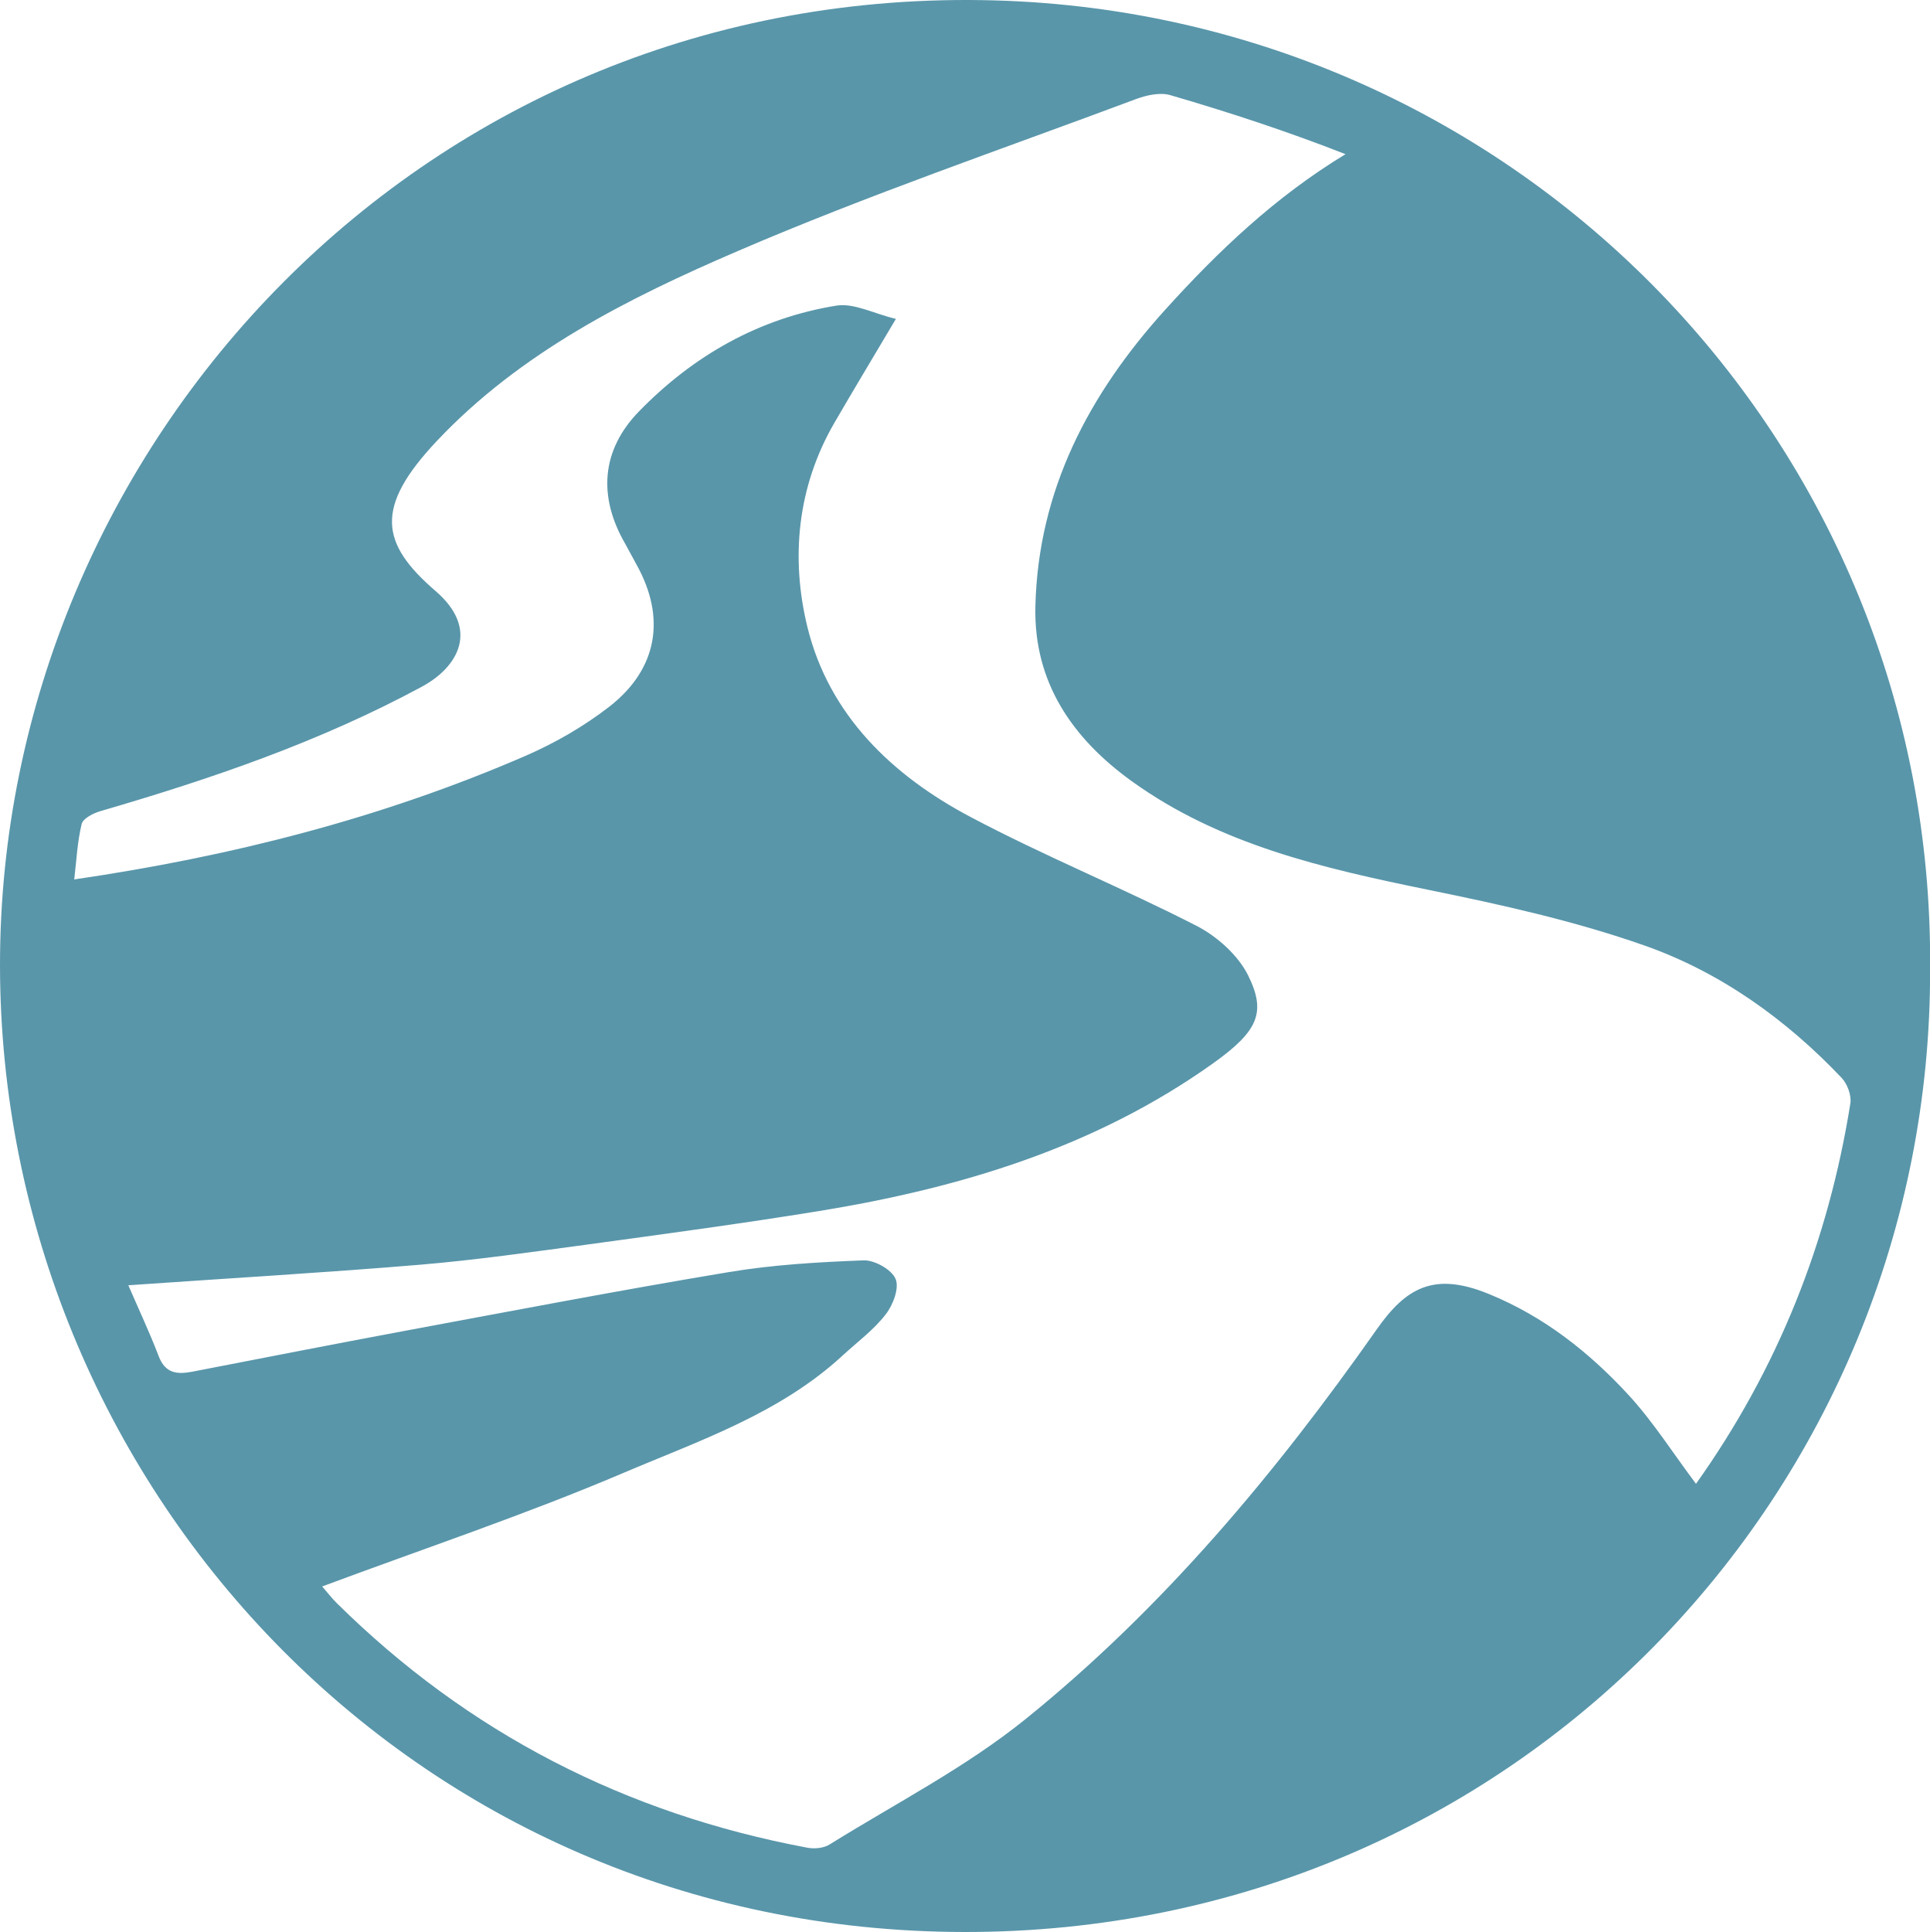
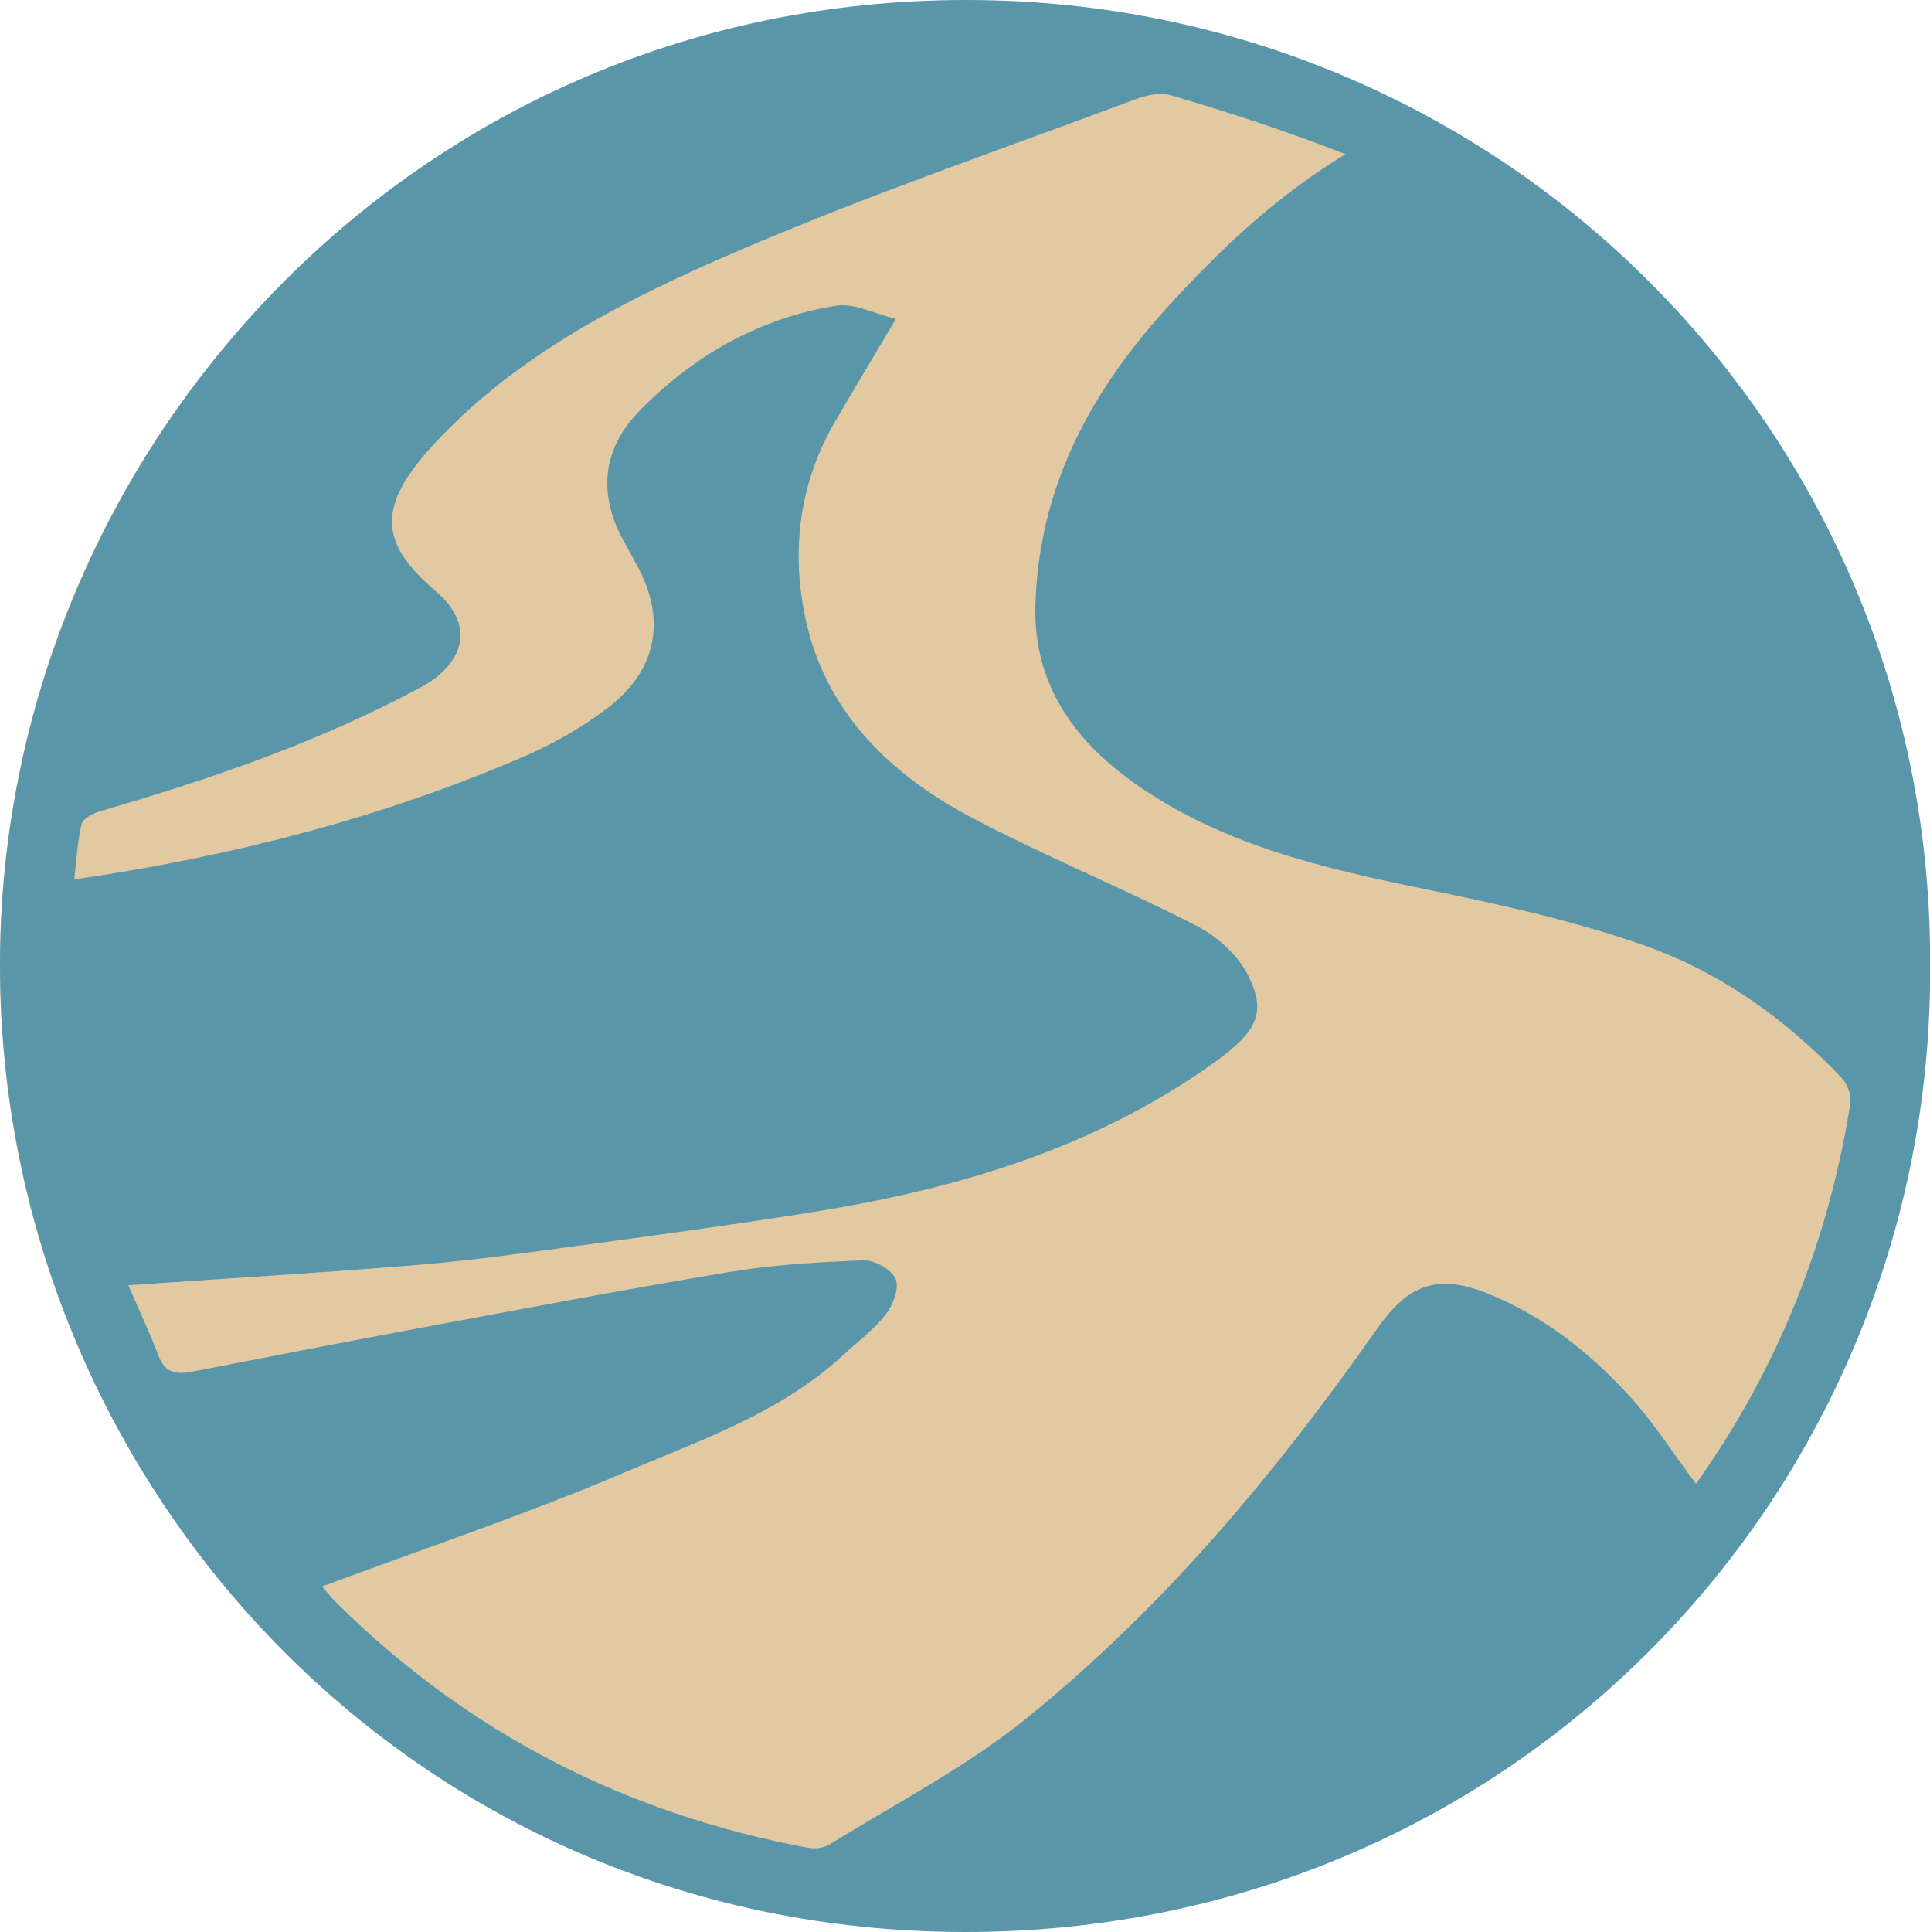
<svg xmlns="http://www.w3.org/2000/svg" viewBox="0 0 1023 1024">
+   <circle cx="511.5" cy="512.0" r="511.5" fill="#e2c9a2" />
  <path d="M170.805 840.866c3.009 3.427 5.177 6.311 7.688 8.776 69.793 68.999 153.293 111.668 249.541 129.681 3.72 0.711 8.612 0.249 11.704-1.672 35.022-21.774 72.259-40.873 104.104-66.616 72.76-58.76 132.314-130.015 186.058-206.494 15.338-21.815 30.132-30.675 59.261-18.765 29.422 11.994 53.41 31.010 74.389 53.786 13.081 14.293 23.613 30.968 35.566 46.891 43.421-60.974 70.127-128.26 81.829-201.521 0.711-4.262-1.552-10.406-4.596-13.624-29.505-31.093-64.276-55.959-104.312-70.085-37.237-13.123-76.188-21.732-114.97-29.63-55.458-11.368-110.373-23.822-157.264-57.673-31.218-22.568-51.822-52.198-50.902-92.444 1.457-61.643 28.335-112.504 68.748-157.222 28.085-31.051 58.216-59.804 95.662-82.539-30.927-12.12-61.685-22.192-92.779-31.26-5.438-1.63-12.621-0.042-18.263 2.048-70.587 26.413-142.051 50.819-211.176 80.575-58.049 24.95-115.346 53.745-159.604 100.761-32.974 35.022-29.965 54.079-0.592 79.405 23.487 20.185 12.162 40.246-7.274 50.735-54.12 29.213-111.584 48.813-170.26 65.906-3.803 1.090-9.323 3.845-10.070 6.854-2.298 9.487-2.76 19.475-3.933 29.38 83.375-12.203 163.197-32.514 239.385-65.572 15.546-6.77 30.8-15.547 44.216-25.953 25.785-20.018 30.173-47.309 14.46-75.393-2.049-3.636-3.933-7.397-5.971-10.991-14.544-25.117-12.621-49.733 7.357-70.211 28.794-29.547 63.608-49.356 104.522-56.001 9.323-1.546 19.851 4.221 31.636 7.021-12.496 21.063-22.693 37.989-32.64 55.124-19.726 34.061-23.194 71.715-14.293 108.158 11.456 46.724 44.968 78.778 86.509 100.719 39.117 20.729 80.283 37.446 119.693 57.631 10.946 5.6 22.107 15.588 27.457 26.329 9.69 19.6 5.438 29.505-18.806 46.765-62.563 44.55-134.194 66.031-209.002 78.193-40.663 6.603-81.495 12.078-122.367 17.678-29.506 3.97-58.969 8.191-88.642 10.699-51.069 4.262-102.264 7.23-154.839 10.908 5.556 12.83 11.325 25.117 16.174 37.78 3.507 9.027 9.821 9.528 17.72 8.024 37.32-7.23 74.64-14.544 112.002-21.523 57.38-10.657 114.636-21.648 172.183-31.219 23.613-3.97 47.769-5.35 71.715-6.269 5.805-0.213 14.92 4.889 16.968 9.863 2.049 4.848-1.374 13.875-5.307 18.848-6.314 8.191-15.004 14.544-22.693 21.648-33.476 30.926-76.188 45.219-116.725 62.479-51.613 21.941-104.982 39.786-159.311 60.013zM1023.236 513.051c1.066 276.914-220.494 511.283-511.952 510.949-294.090-0.332-511.032-238.967-511.283-512.245-0.237-275.618 225.426-520.143 527.54-511.534 277.123 7.899 497.785 234.328 495.695 512.83z" fill="rgb(89, 150, 170)" />
</svg>
